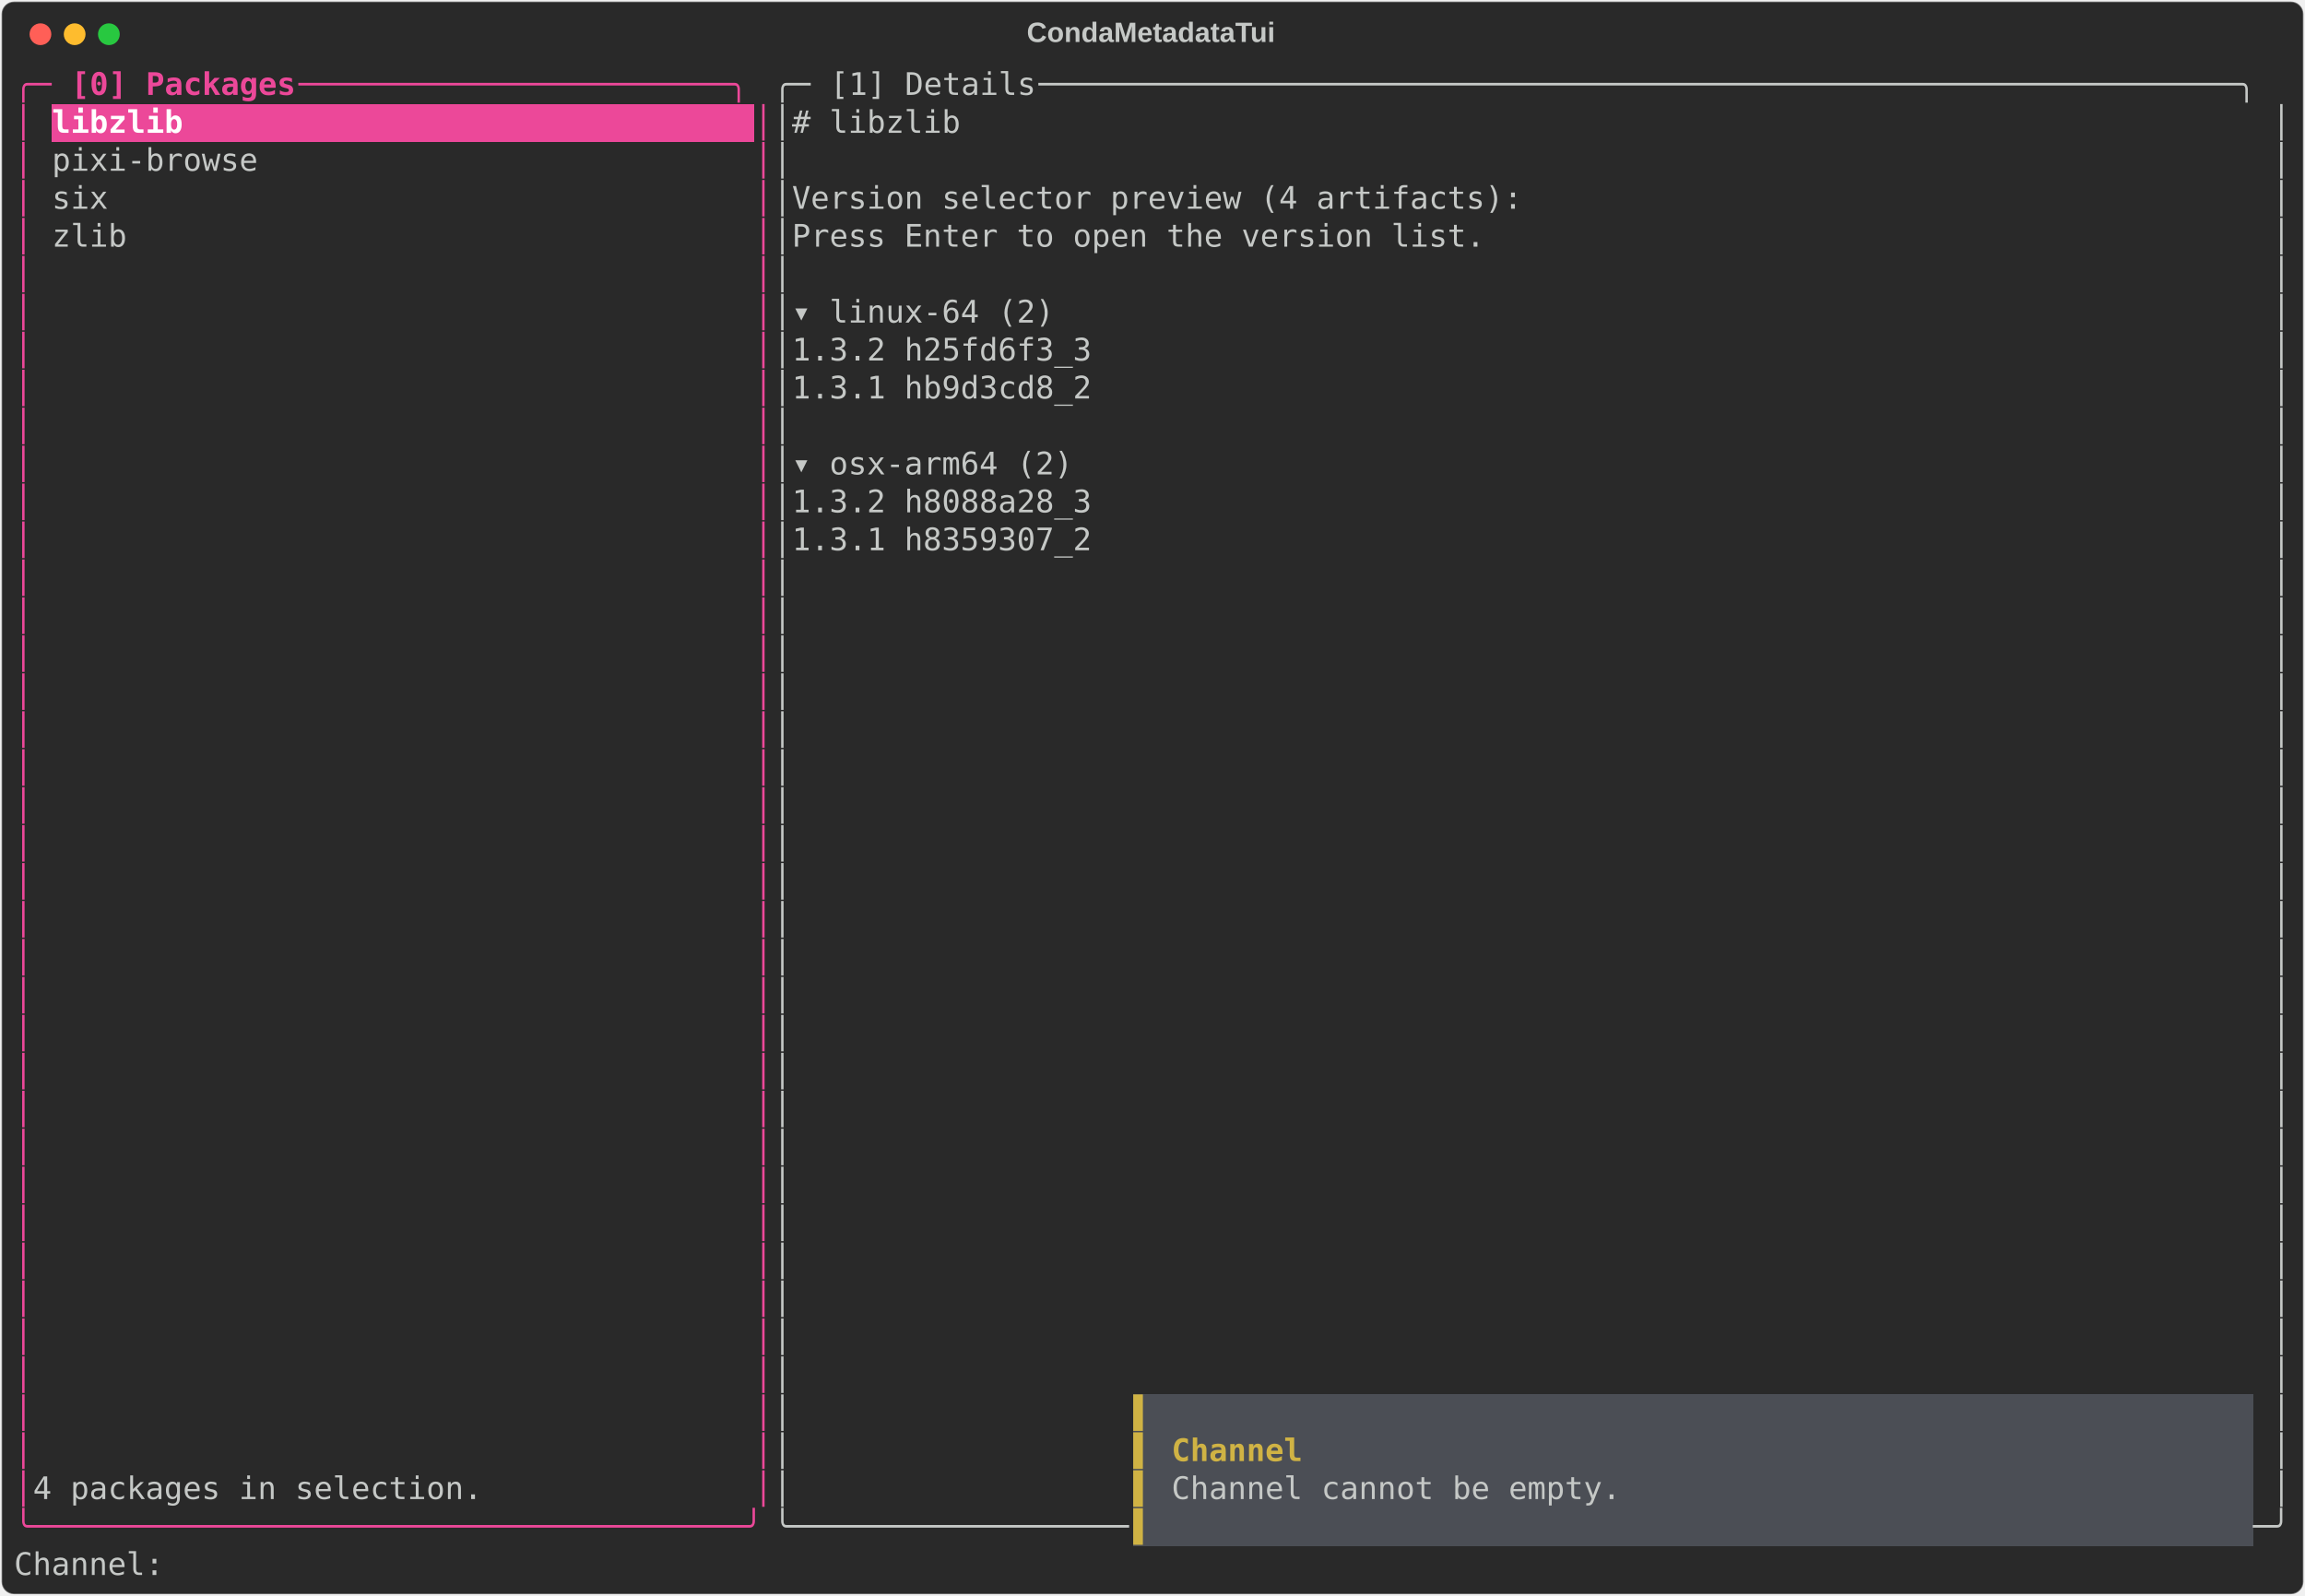
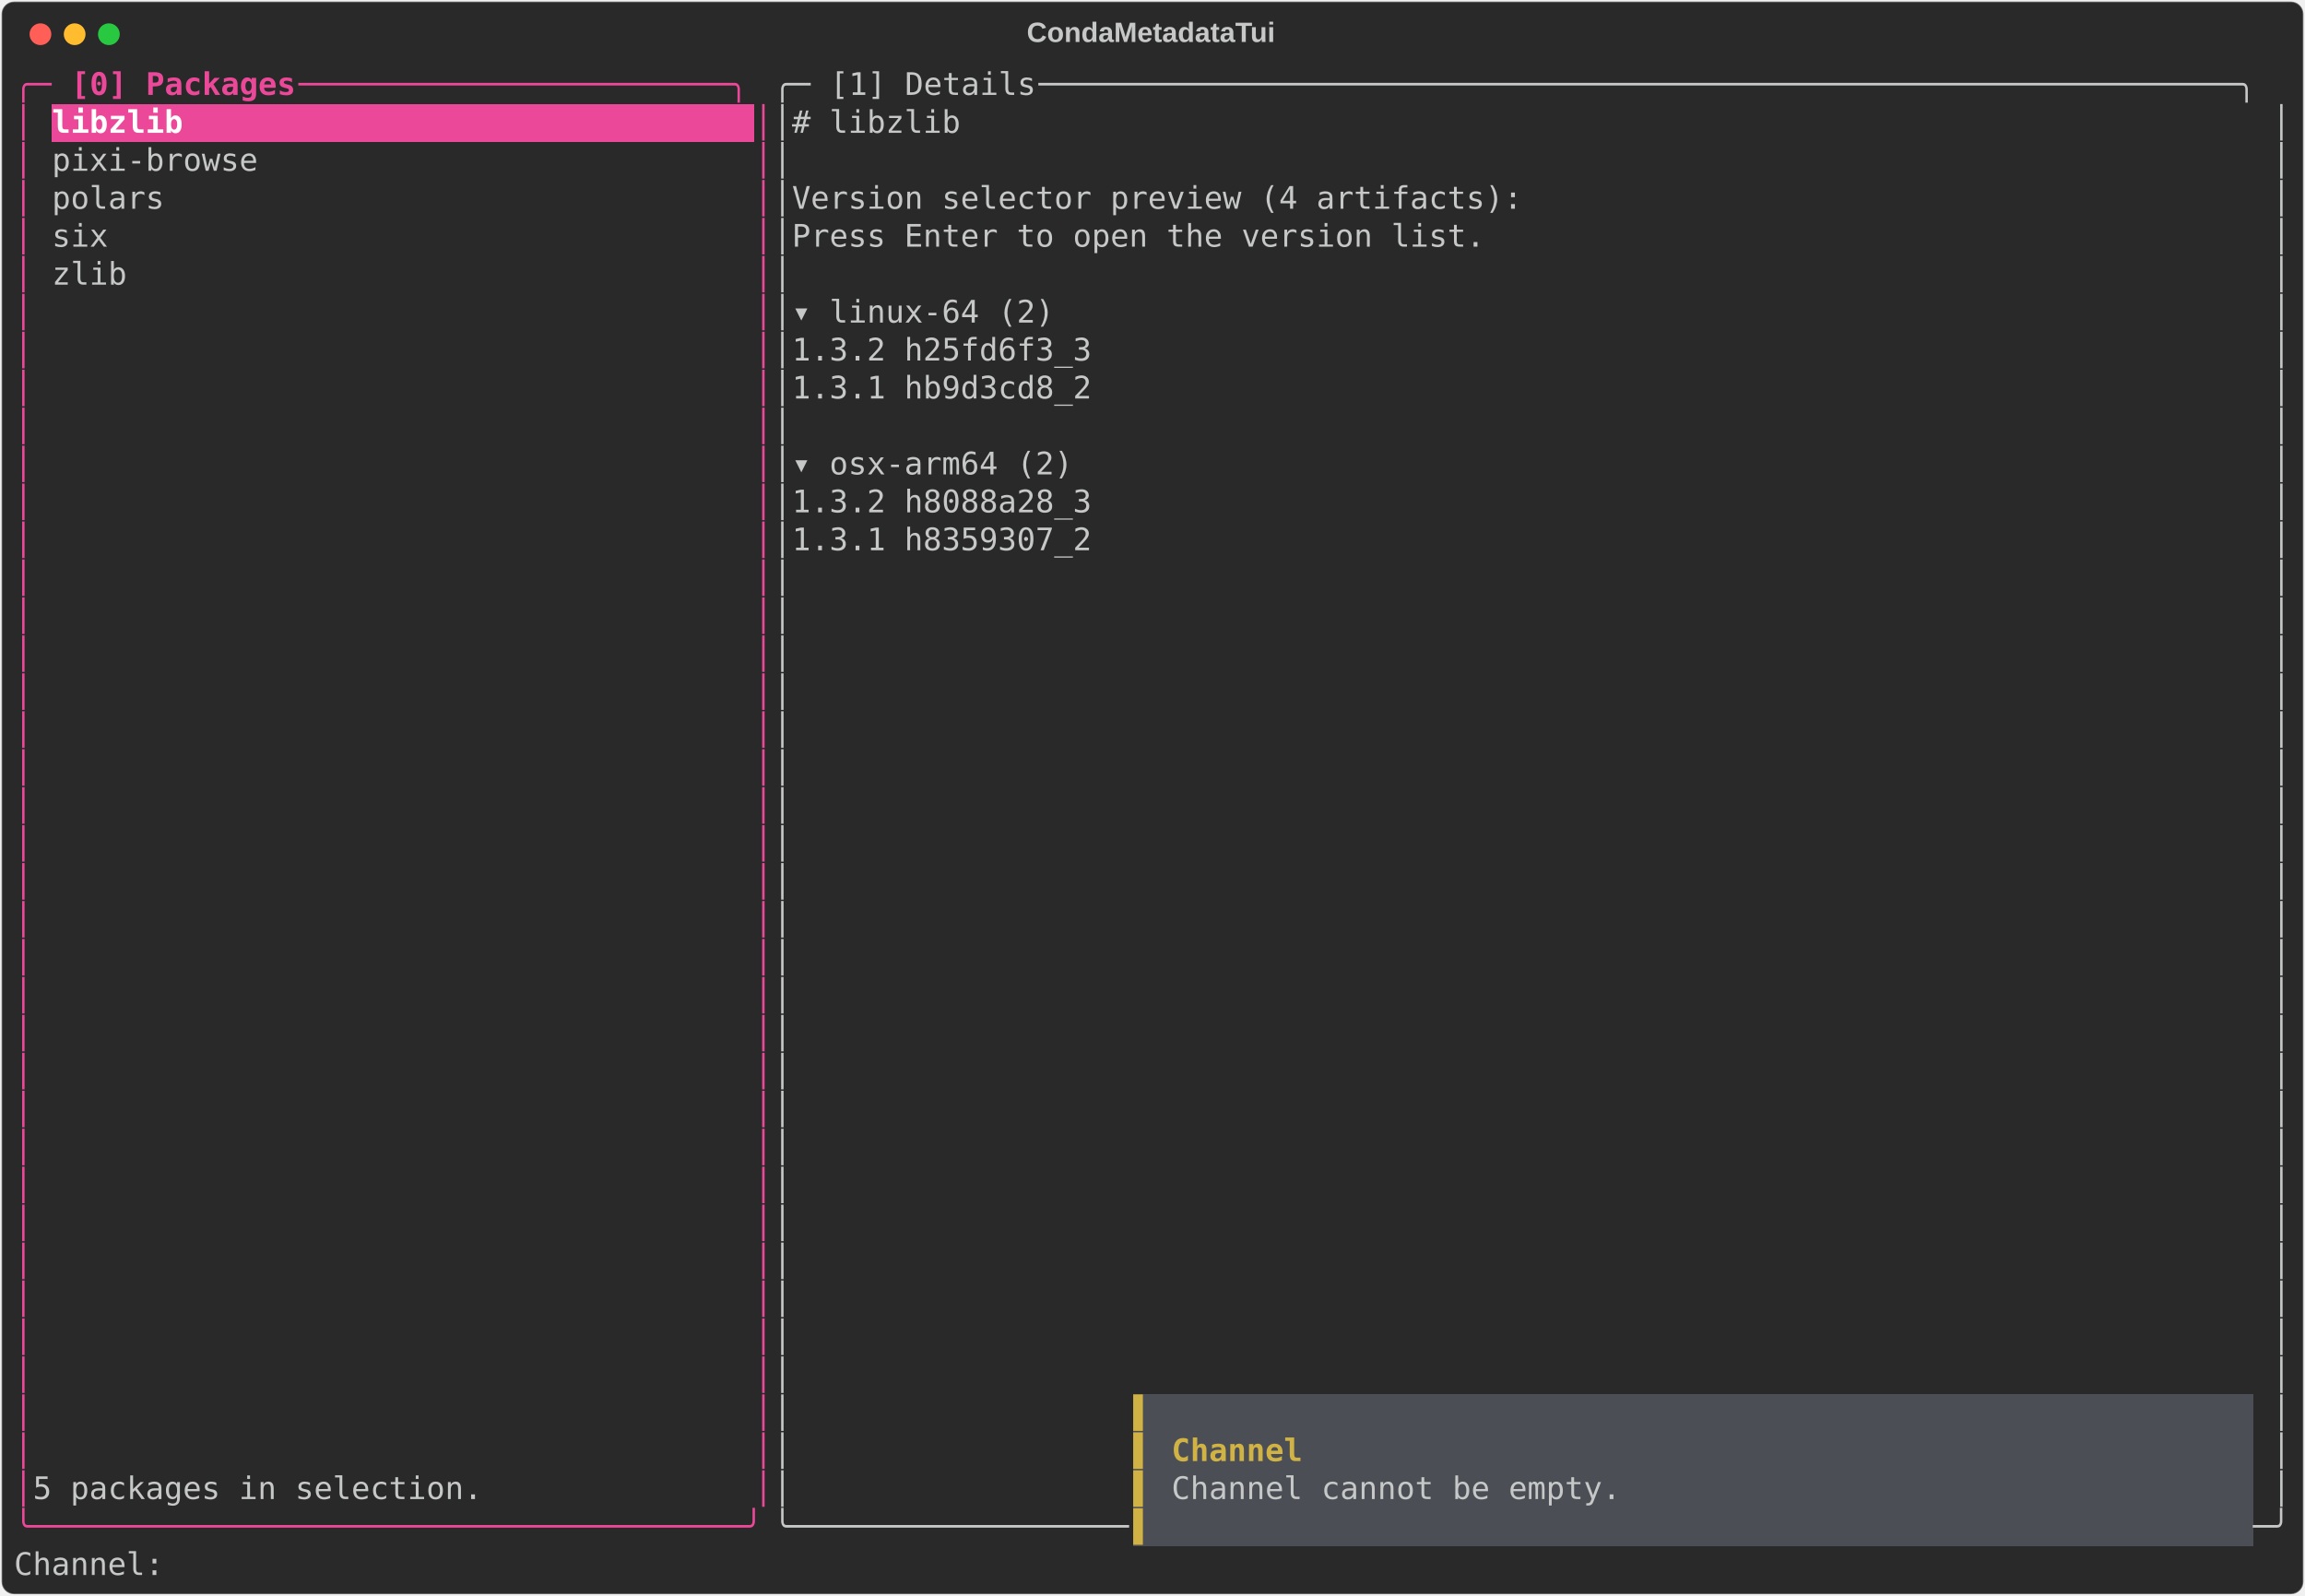
<svg xmlns="http://www.w3.org/2000/svg" class="rich-terminal" viewBox="0 0 1482 1026.0">
  <style>

    @font-face {
        font-family: "Fira Code";
        src: local("FiraCode-Regular"),
                url("https://cdnjs.cloudflare.com/ajax/libs/firacode/6.2.0/woff2/FiraCode-Regular.woff2") format("woff2"),
                url("https://cdnjs.cloudflare.com/ajax/libs/firacode/6.2.0/woff/FiraCode-Regular.woff") format("woff");
        font-style: normal;
        font-weight: 400;
    }
    @font-face {
        font-family: "Fira Code";
        src: local("FiraCode-Bold"),
                url("https://cdnjs.cloudflare.com/ajax/libs/firacode/6.2.0/woff2/FiraCode-Bold.woff2") format("woff2"),
                url("https://cdnjs.cloudflare.com/ajax/libs/firacode/6.2.0/woff/FiraCode-Bold.woff") format("woff");
        font-style: bold;
        font-weight: 700;
    }

    .terminal-matrix {
        font-family: Fira Code, monospace;
        font-size: 20px;
        line-height: 24.4px;
        font-variant-east-asian: full-width;
    }

    .terminal-title {
        font-size: 18px;
        font-weight: bold;
        font-family: arial;
    }

    .terminal-r1 { fill: #ec4899 }
.terminal-r2 { fill: #ec4899;font-weight: bold }
.terminal-r3 { fill: #c5c8c6 }
.terminal-r4 { fill: #ffffff;font-weight: bold }
.terminal-r5 { fill: #d0b344 }
.terminal-r6 { fill: #d0b344;font-weight: bold }
    </style>
  <defs>
    <clipPath id="terminal-clip-terminal">
      <rect x="0" y="0" width="1463.0" height="975.0" />
    </clipPath>
    <clipPath id="terminal-line-0">
      <rect x="0" y="1.5" width="1464" height="24.65" />
    </clipPath>
    <clipPath id="terminal-line-1">
      <rect x="0" y="25.9" width="1464" height="24.65" />
    </clipPath>
    <clipPath id="terminal-line-2">
      <rect x="0" y="50.3" width="1464" height="24.65" />
    </clipPath>
    <clipPath id="terminal-line-3">
      <rect x="0" y="74.7" width="1464" height="24.65" />
    </clipPath>
    <clipPath id="terminal-line-4">
      <rect x="0" y="99.1" width="1464" height="24.65" />
    </clipPath>
    <clipPath id="terminal-line-5">
      <rect x="0" y="123.5" width="1464" height="24.65" />
    </clipPath>
    <clipPath id="terminal-line-6">
      <rect x="0" y="147.9" width="1464" height="24.65" />
    </clipPath>
    <clipPath id="terminal-line-7">
      <rect x="0" y="172.3" width="1464" height="24.65" />
    </clipPath>
    <clipPath id="terminal-line-8">
      <rect x="0" y="196.7" width="1464" height="24.65" />
    </clipPath>
    <clipPath id="terminal-line-9">
      <rect x="0" y="221.1" width="1464" height="24.65" />
    </clipPath>
    <clipPath id="terminal-line-10">
      <rect x="0" y="245.5" width="1464" height="24.65" />
    </clipPath>
    <clipPath id="terminal-line-11">
      <rect x="0" y="269.9" width="1464" height="24.65" />
    </clipPath>
    <clipPath id="terminal-line-12">
      <rect x="0" y="294.3" width="1464" height="24.65" />
    </clipPath>
    <clipPath id="terminal-line-13">
      <rect x="0" y="318.7" width="1464" height="24.65" />
    </clipPath>
    <clipPath id="terminal-line-14">
      <rect x="0" y="343.1" width="1464" height="24.65" />
    </clipPath>
    <clipPath id="terminal-line-15">
      <rect x="0" y="367.5" width="1464" height="24.65" />
    </clipPath>
    <clipPath id="terminal-line-16">
      <rect x="0" y="391.9" width="1464" height="24.65" />
    </clipPath>
    <clipPath id="terminal-line-17">
      <rect x="0" y="416.3" width="1464" height="24.65" />
    </clipPath>
    <clipPath id="terminal-line-18">
      <rect x="0" y="440.7" width="1464" height="24.65" />
    </clipPath>
    <clipPath id="terminal-line-19">
      <rect x="0" y="465.1" width="1464" height="24.65" />
    </clipPath>
    <clipPath id="terminal-line-20">
      <rect x="0" y="489.5" width="1464" height="24.65" />
    </clipPath>
    <clipPath id="terminal-line-21">
      <rect x="0" y="513.9" width="1464" height="24.65" />
    </clipPath>
    <clipPath id="terminal-line-22">
      <rect x="0" y="538.3" width="1464" height="24.65" />
    </clipPath>
    <clipPath id="terminal-line-23">
      <rect x="0" y="562.7" width="1464" height="24.65" />
    </clipPath>
    <clipPath id="terminal-line-24">
      <rect x="0" y="587.1" width="1464" height="24.65" />
    </clipPath>
    <clipPath id="terminal-line-25">
      <rect x="0" y="611.5" width="1464" height="24.65" />
    </clipPath>
    <clipPath id="terminal-line-26">
      <rect x="0" y="635.9" width="1464" height="24.65" />
    </clipPath>
    <clipPath id="terminal-line-27">
      <rect x="0" y="660.3" width="1464" height="24.65" />
    </clipPath>
    <clipPath id="terminal-line-28">
      <rect x="0" y="684.7" width="1464" height="24.65" />
    </clipPath>
    <clipPath id="terminal-line-29">
      <rect x="0" y="709.1" width="1464" height="24.65" />
    </clipPath>
    <clipPath id="terminal-line-30">
      <rect x="0" y="733.5" width="1464" height="24.65" />
    </clipPath>
    <clipPath id="terminal-line-31">
      <rect x="0" y="757.9" width="1464" height="24.65" />
    </clipPath>
    <clipPath id="terminal-line-32">
      <rect x="0" y="782.3" width="1464" height="24.65" />
    </clipPath>
    <clipPath id="terminal-line-33">
      <rect x="0" y="806.7" width="1464" height="24.65" />
    </clipPath>
    <clipPath id="terminal-line-34">
      <rect x="0" y="831.1" width="1464" height="24.65" />
    </clipPath>
    <clipPath id="terminal-line-35">
      <rect x="0" y="855.5" width="1464" height="24.65" />
    </clipPath>
    <clipPath id="terminal-line-36">
      <rect x="0" y="879.9" width="1464" height="24.65" />
    </clipPath>
    <clipPath id="terminal-line-37">
      <rect x="0" y="904.3" width="1464" height="24.65" />
    </clipPath>
    <clipPath id="terminal-line-38">
      <rect x="0" y="928.7" width="1464" height="24.65" />
    </clipPath>
  </defs>
  <rect fill="#292929" stroke="rgba(255,255,255,0.35)" stroke-width="1" x="1" y="1" width="1480" height="1024" rx="8" />
  <text class="terminal-title" fill="#c5c8c6" text-anchor="middle" x="740" y="27">CondaMetadataTui</text>
  <g transform="translate(26,22)">
    <circle cx="0" cy="0" r="7" fill="#ff5f57" />
    <circle cx="22" cy="0" r="7" fill="#febc2e" />
    <circle cx="44" cy="0" r="7" fill="#28c840" />
  </g>
  <g transform="translate(9, 41)" clip-path="url(#terminal-clip-terminal)">
    <rect fill="#ec4899" x="24.4" y="25.9" width="85.4" height="24.65" shape-rendering="crispEdges" />
    <rect fill="#ec4899" x="109.8" y="25.9" width="366" height="24.65" shape-rendering="crispEdges" />
    <rect fill="#4b4e55" x="719.8" y="855.5" width="12.2" height="24.65" shape-rendering="crispEdges" />
    <rect fill="#4b4e55" x="732" y="855.5" width="707.6" height="24.65" shape-rendering="crispEdges" />
    <rect fill="#4b4e55" x="719.8" y="879.9" width="12.2" height="24.65" shape-rendering="crispEdges" />
    <rect fill="#4b4e55" x="732" y="879.9" width="12.2" height="24.65" shape-rendering="crispEdges" />
    <rect fill="#4b4e55" x="744.2" y="879.9" width="85.4" height="24.65" shape-rendering="crispEdges" />
    <rect fill="#4b4e55" x="829.6" y="879.9" width="610" height="24.65" shape-rendering="crispEdges" />
    <rect fill="#4b4e55" x="719.8" y="904.3" width="12.2" height="24.65" shape-rendering="crispEdges" />
    <rect fill="#4b4e55" x="732" y="904.3" width="12.2" height="24.65" shape-rendering="crispEdges" />
    <rect fill="#4b4e55" x="744.2" y="904.3" width="292.8" height="24.65" shape-rendering="crispEdges" />
    <rect fill="#4b4e55" x="1037" y="904.3" width="402.6" height="24.65" shape-rendering="crispEdges" />
    <rect fill="#4b4e55" x="719.8" y="928.7" width="12.2" height="24.65" shape-rendering="crispEdges" />
    <rect fill="#4b4e55" x="732" y="928.7" width="707.6" height="24.65" shape-rendering="crispEdges" />
    <g class="terminal-matrix">
      <text class="terminal-r1" x="0" y="20" textLength="36.6" clip-path="url(#terminal-line-0)">╭─ </text>
      <text class="terminal-r2" x="36.6" y="20" textLength="146.4" clip-path="url(#terminal-line-0)">[0] Packages</text>
      <text class="terminal-r1" x="183" y="20" textLength="305" clip-path="url(#terminal-line-0)"> ───────────────────────╮</text>
      <text class="terminal-r3" x="488" y="20" textLength="36.6" clip-path="url(#terminal-line-0)">╭─ </text>
      <text class="terminal-r3" x="524.6" y="20" textLength="134.2" clip-path="url(#terminal-line-0)">[1] Details</text>
      <text class="terminal-r3" x="658.8" y="20" textLength="805.2" clip-path="url(#terminal-line-0)"> ────────────────────────────────────────────────────────────────╮</text>
      <text class="terminal-r3" x="1464" y="20" textLength="12.2" clip-path="url(#terminal-line-0)">
</text>
      <text class="terminal-r1" x="0" y="44.4" textLength="12.2" clip-path="url(#terminal-line-1)">│</text>
      <text class="terminal-r4" x="24.4" y="44.4" textLength="85.4" clip-path="url(#terminal-line-1)">libzlib</text>
      <text class="terminal-r1" x="475.8" y="44.4" textLength="12.2" clip-path="url(#terminal-line-1)">│</text>
      <text class="terminal-r3" x="488" y="44.4" textLength="12.2" clip-path="url(#terminal-line-1)">│</text>
      <text class="terminal-r3" x="500.2" y="44.4" textLength="109.8" clip-path="url(#terminal-line-1)"># libzlib</text>
      <text class="terminal-r3" x="1451.8" y="44.4" textLength="12.2" clip-path="url(#terminal-line-1)">│</text>
      <text class="terminal-r3" x="1464" y="44.4" textLength="12.2" clip-path="url(#terminal-line-1)">
</text>
      <text class="terminal-r1" x="0" y="68.8" textLength="12.2" clip-path="url(#terminal-line-2)">│</text>
      <text class="terminal-r3" x="24.4" y="68.8" textLength="134.2" clip-path="url(#terminal-line-2)">pixi-browse</text>
      <text class="terminal-r1" x="475.8" y="68.8" textLength="12.2" clip-path="url(#terminal-line-2)">│</text>
      <text class="terminal-r3" x="488" y="68.8" textLength="12.2" clip-path="url(#terminal-line-2)">│</text>
      <text class="terminal-r3" x="1451.8" y="68.8" textLength="12.2" clip-path="url(#terminal-line-2)">│</text>
      <text class="terminal-r3" x="1464" y="68.8" textLength="12.2" clip-path="url(#terminal-line-2)">
</text>
      <text class="terminal-r1" x="0" y="93.2" textLength="12.2" clip-path="url(#terminal-line-3)">│</text>
-       <text class="terminal-r3" x="24.4" y="93.2" textLength="36.6" clip-path="url(#terminal-line-3)">six</text>
+       <text class="terminal-r3" x="24.4" y="93.2" textLength="73.2" clip-path="url(#terminal-line-3)">polars</text>
      <text class="terminal-r1" x="475.8" y="93.2" textLength="12.2" clip-path="url(#terminal-line-3)">│</text>
      <text class="terminal-r3" x="488" y="93.2" textLength="12.2" clip-path="url(#terminal-line-3)">│</text>
      <text class="terminal-r3" x="500.2" y="93.2" textLength="475.8" clip-path="url(#terminal-line-3)">Version selector preview (4 artifacts):</text>
      <text class="terminal-r3" x="1451.8" y="93.2" textLength="12.2" clip-path="url(#terminal-line-3)">│</text>
      <text class="terminal-r3" x="1464" y="93.2" textLength="12.2" clip-path="url(#terminal-line-3)">
</text>
      <text class="terminal-r1" x="0" y="117.6" textLength="12.2" clip-path="url(#terminal-line-4)">│</text>
-       <text class="terminal-r3" x="24.4" y="117.6" textLength="48.8" clip-path="url(#terminal-line-4)">zlib</text>
+       <text class="terminal-r3" x="24.4" y="117.6" textLength="36.6" clip-path="url(#terminal-line-4)">six</text>
      <text class="terminal-r1" x="475.8" y="117.6" textLength="12.2" clip-path="url(#terminal-line-4)">│</text>
      <text class="terminal-r3" x="488" y="117.6" textLength="12.2" clip-path="url(#terminal-line-4)">│</text>
      <text class="terminal-r3" x="500.2" y="117.6" textLength="451.4" clip-path="url(#terminal-line-4)">Press Enter to open the version list.</text>
      <text class="terminal-r3" x="1451.8" y="117.6" textLength="12.2" clip-path="url(#terminal-line-4)">│</text>
      <text class="terminal-r3" x="1464" y="117.6" textLength="12.2" clip-path="url(#terminal-line-4)">
</text>
      <text class="terminal-r1" x="0" y="142" textLength="12.2" clip-path="url(#terminal-line-5)">│</text>
+       <text class="terminal-r3" x="24.4" y="142" textLength="48.8" clip-path="url(#terminal-line-5)">zlib</text>
      <text class="terminal-r1" x="475.8" y="142" textLength="12.2" clip-path="url(#terminal-line-5)">│</text>
      <text class="terminal-r3" x="488" y="142" textLength="12.2" clip-path="url(#terminal-line-5)">│</text>
      <text class="terminal-r3" x="1451.8" y="142" textLength="12.2" clip-path="url(#terminal-line-5)">│</text>
      <text class="terminal-r3" x="1464" y="142" textLength="12.2" clip-path="url(#terminal-line-5)">
</text>
      <text class="terminal-r1" x="0" y="166.4" textLength="12.2" clip-path="url(#terminal-line-6)">│</text>
      <text class="terminal-r1" x="475.8" y="166.4" textLength="12.2" clip-path="url(#terminal-line-6)">│</text>
      <text class="terminal-r3" x="488" y="166.4" textLength="12.2" clip-path="url(#terminal-line-6)">│</text>
      <text class="terminal-r3" x="500.2" y="166.4" textLength="170.8" clip-path="url(#terminal-line-6)">▾ linux-64 (2)</text>
      <text class="terminal-r3" x="1451.8" y="166.4" textLength="12.2" clip-path="url(#terminal-line-6)">│</text>
      <text class="terminal-r3" x="1464" y="166.4" textLength="12.2" clip-path="url(#terminal-line-6)">
</text>
      <text class="terminal-r1" x="0" y="190.8" textLength="12.2" clip-path="url(#terminal-line-7)">│</text>
      <text class="terminal-r1" x="475.8" y="190.8" textLength="12.2" clip-path="url(#terminal-line-7)">│</text>
      <text class="terminal-r3" x="488" y="190.8" textLength="12.2" clip-path="url(#terminal-line-7)">│</text>
      <text class="terminal-r3" x="500.2" y="190.8" textLength="195.2" clip-path="url(#terminal-line-7)">1.3.2 h25fd6f3_3</text>
      <text class="terminal-r3" x="1451.8" y="190.8" textLength="12.2" clip-path="url(#terminal-line-7)">│</text>
      <text class="terminal-r3" x="1464" y="190.8" textLength="12.2" clip-path="url(#terminal-line-7)">
</text>
      <text class="terminal-r1" x="0" y="215.2" textLength="12.2" clip-path="url(#terminal-line-8)">│</text>
      <text class="terminal-r1" x="475.8" y="215.2" textLength="12.2" clip-path="url(#terminal-line-8)">│</text>
      <text class="terminal-r3" x="488" y="215.2" textLength="12.2" clip-path="url(#terminal-line-8)">│</text>
      <text class="terminal-r3" x="500.2" y="215.2" textLength="195.2" clip-path="url(#terminal-line-8)">1.3.1 hb9d3cd8_2</text>
      <text class="terminal-r3" x="1451.8" y="215.2" textLength="12.2" clip-path="url(#terminal-line-8)">│</text>
      <text class="terminal-r3" x="1464" y="215.2" textLength="12.2" clip-path="url(#terminal-line-8)">
</text>
      <text class="terminal-r1" x="0" y="239.6" textLength="12.2" clip-path="url(#terminal-line-9)">│</text>
      <text class="terminal-r1" x="475.8" y="239.6" textLength="12.2" clip-path="url(#terminal-line-9)">│</text>
      <text class="terminal-r3" x="488" y="239.6" textLength="12.2" clip-path="url(#terminal-line-9)">│</text>
      <text class="terminal-r3" x="1451.8" y="239.6" textLength="12.2" clip-path="url(#terminal-line-9)">│</text>
      <text class="terminal-r3" x="1464" y="239.6" textLength="12.2" clip-path="url(#terminal-line-9)">
</text>
      <text class="terminal-r1" x="0" y="264" textLength="12.2" clip-path="url(#terminal-line-10)">│</text>
      <text class="terminal-r1" x="475.8" y="264" textLength="12.2" clip-path="url(#terminal-line-10)">│</text>
      <text class="terminal-r3" x="488" y="264" textLength="12.2" clip-path="url(#terminal-line-10)">│</text>
      <text class="terminal-r3" x="500.2" y="264" textLength="183" clip-path="url(#terminal-line-10)">▾ osx-arm64 (2)</text>
      <text class="terminal-r3" x="1451.8" y="264" textLength="12.2" clip-path="url(#terminal-line-10)">│</text>
      <text class="terminal-r3" x="1464" y="264" textLength="12.2" clip-path="url(#terminal-line-10)">
</text>
      <text class="terminal-r1" x="0" y="288.4" textLength="12.2" clip-path="url(#terminal-line-11)">│</text>
      <text class="terminal-r1" x="475.8" y="288.4" textLength="12.2" clip-path="url(#terminal-line-11)">│</text>
      <text class="terminal-r3" x="488" y="288.4" textLength="12.2" clip-path="url(#terminal-line-11)">│</text>
      <text class="terminal-r3" x="500.2" y="288.4" textLength="195.2" clip-path="url(#terminal-line-11)">1.3.2 h8088a28_3</text>
      <text class="terminal-r3" x="1451.8" y="288.4" textLength="12.2" clip-path="url(#terminal-line-11)">│</text>
      <text class="terminal-r3" x="1464" y="288.4" textLength="12.2" clip-path="url(#terminal-line-11)">
</text>
      <text class="terminal-r1" x="0" y="312.8" textLength="12.2" clip-path="url(#terminal-line-12)">│</text>
      <text class="terminal-r1" x="475.8" y="312.8" textLength="12.2" clip-path="url(#terminal-line-12)">│</text>
      <text class="terminal-r3" x="488" y="312.8" textLength="12.2" clip-path="url(#terminal-line-12)">│</text>
      <text class="terminal-r3" x="500.2" y="312.8" textLength="195.2" clip-path="url(#terminal-line-12)">1.3.1 h8359307_2</text>
      <text class="terminal-r3" x="1451.8" y="312.8" textLength="12.2" clip-path="url(#terminal-line-12)">│</text>
      <text class="terminal-r3" x="1464" y="312.8" textLength="12.2" clip-path="url(#terminal-line-12)">
</text>
      <text class="terminal-r1" x="0" y="337.2" textLength="12.2" clip-path="url(#terminal-line-13)">│</text>
      <text class="terminal-r1" x="475.8" y="337.2" textLength="12.2" clip-path="url(#terminal-line-13)">│</text>
      <text class="terminal-r3" x="488" y="337.2" textLength="12.2" clip-path="url(#terminal-line-13)">│</text>
      <text class="terminal-r3" x="1451.8" y="337.2" textLength="12.2" clip-path="url(#terminal-line-13)">│</text>
      <text class="terminal-r3" x="1464" y="337.2" textLength="12.2" clip-path="url(#terminal-line-13)">
</text>
      <text class="terminal-r1" x="0" y="361.6" textLength="12.2" clip-path="url(#terminal-line-14)">│</text>
      <text class="terminal-r1" x="475.8" y="361.6" textLength="12.2" clip-path="url(#terminal-line-14)">│</text>
      <text class="terminal-r3" x="488" y="361.6" textLength="12.2" clip-path="url(#terminal-line-14)">│</text>
      <text class="terminal-r3" x="1451.8" y="361.6" textLength="12.2" clip-path="url(#terminal-line-14)">│</text>
      <text class="terminal-r3" x="1464" y="361.6" textLength="12.2" clip-path="url(#terminal-line-14)">
</text>
      <text class="terminal-r1" x="0" y="386" textLength="12.2" clip-path="url(#terminal-line-15)">│</text>
      <text class="terminal-r1" x="475.8" y="386" textLength="12.2" clip-path="url(#terminal-line-15)">│</text>
      <text class="terminal-r3" x="488" y="386" textLength="12.2" clip-path="url(#terminal-line-15)">│</text>
      <text class="terminal-r3" x="1451.8" y="386" textLength="12.2" clip-path="url(#terminal-line-15)">│</text>
      <text class="terminal-r3" x="1464" y="386" textLength="12.2" clip-path="url(#terminal-line-15)">
</text>
      <text class="terminal-r1" x="0" y="410.4" textLength="12.2" clip-path="url(#terminal-line-16)">│</text>
      <text class="terminal-r1" x="475.8" y="410.4" textLength="12.2" clip-path="url(#terminal-line-16)">│</text>
      <text class="terminal-r3" x="488" y="410.4" textLength="12.2" clip-path="url(#terminal-line-16)">│</text>
      <text class="terminal-r3" x="1451.8" y="410.4" textLength="12.2" clip-path="url(#terminal-line-16)">│</text>
      <text class="terminal-r3" x="1464" y="410.4" textLength="12.2" clip-path="url(#terminal-line-16)">
</text>
      <text class="terminal-r1" x="0" y="434.8" textLength="12.2" clip-path="url(#terminal-line-17)">│</text>
      <text class="terminal-r1" x="475.8" y="434.8" textLength="12.2" clip-path="url(#terminal-line-17)">│</text>
      <text class="terminal-r3" x="488" y="434.8" textLength="12.2" clip-path="url(#terminal-line-17)">│</text>
      <text class="terminal-r3" x="1451.8" y="434.8" textLength="12.2" clip-path="url(#terminal-line-17)">│</text>
      <text class="terminal-r3" x="1464" y="434.8" textLength="12.2" clip-path="url(#terminal-line-17)">
</text>
      <text class="terminal-r1" x="0" y="459.2" textLength="12.2" clip-path="url(#terminal-line-18)">│</text>
      <text class="terminal-r1" x="475.8" y="459.2" textLength="12.2" clip-path="url(#terminal-line-18)">│</text>
      <text class="terminal-r3" x="488" y="459.2" textLength="12.2" clip-path="url(#terminal-line-18)">│</text>
      <text class="terminal-r3" x="1451.8" y="459.2" textLength="12.2" clip-path="url(#terminal-line-18)">│</text>
      <text class="terminal-r3" x="1464" y="459.2" textLength="12.2" clip-path="url(#terminal-line-18)">
</text>
      <text class="terminal-r1" x="0" y="483.6" textLength="12.2" clip-path="url(#terminal-line-19)">│</text>
      <text class="terminal-r1" x="475.8" y="483.6" textLength="12.2" clip-path="url(#terminal-line-19)">│</text>
      <text class="terminal-r3" x="488" y="483.6" textLength="12.2" clip-path="url(#terminal-line-19)">│</text>
      <text class="terminal-r3" x="1451.8" y="483.6" textLength="12.2" clip-path="url(#terminal-line-19)">│</text>
      <text class="terminal-r3" x="1464" y="483.6" textLength="12.2" clip-path="url(#terminal-line-19)">
</text>
      <text class="terminal-r1" x="0" y="508" textLength="12.2" clip-path="url(#terminal-line-20)">│</text>
      <text class="terminal-r1" x="475.8" y="508" textLength="12.2" clip-path="url(#terminal-line-20)">│</text>
      <text class="terminal-r3" x="488" y="508" textLength="12.2" clip-path="url(#terminal-line-20)">│</text>
      <text class="terminal-r3" x="1451.8" y="508" textLength="12.2" clip-path="url(#terminal-line-20)">│</text>
      <text class="terminal-r3" x="1464" y="508" textLength="12.2" clip-path="url(#terminal-line-20)">
</text>
      <text class="terminal-r1" x="0" y="532.4" textLength="12.2" clip-path="url(#terminal-line-21)">│</text>
      <text class="terminal-r1" x="475.8" y="532.4" textLength="12.2" clip-path="url(#terminal-line-21)">│</text>
      <text class="terminal-r3" x="488" y="532.4" textLength="12.2" clip-path="url(#terminal-line-21)">│</text>
      <text class="terminal-r3" x="1451.8" y="532.4" textLength="12.2" clip-path="url(#terminal-line-21)">│</text>
      <text class="terminal-r3" x="1464" y="532.4" textLength="12.2" clip-path="url(#terminal-line-21)">
</text>
      <text class="terminal-r1" x="0" y="556.8" textLength="12.2" clip-path="url(#terminal-line-22)">│</text>
      <text class="terminal-r1" x="475.8" y="556.8" textLength="12.2" clip-path="url(#terminal-line-22)">│</text>
      <text class="terminal-r3" x="488" y="556.8" textLength="12.2" clip-path="url(#terminal-line-22)">│</text>
      <text class="terminal-r3" x="1451.8" y="556.8" textLength="12.2" clip-path="url(#terminal-line-22)">│</text>
      <text class="terminal-r3" x="1464" y="556.8" textLength="12.2" clip-path="url(#terminal-line-22)">
</text>
      <text class="terminal-r1" x="0" y="581.2" textLength="12.2" clip-path="url(#terminal-line-23)">│</text>
      <text class="terminal-r1" x="475.8" y="581.2" textLength="12.2" clip-path="url(#terminal-line-23)">│</text>
      <text class="terminal-r3" x="488" y="581.2" textLength="12.2" clip-path="url(#terminal-line-23)">│</text>
      <text class="terminal-r3" x="1451.8" y="581.2" textLength="12.2" clip-path="url(#terminal-line-23)">│</text>
      <text class="terminal-r3" x="1464" y="581.2" textLength="12.2" clip-path="url(#terminal-line-23)">
</text>
      <text class="terminal-r1" x="0" y="605.6" textLength="12.2" clip-path="url(#terminal-line-24)">│</text>
      <text class="terminal-r1" x="475.8" y="605.6" textLength="12.2" clip-path="url(#terminal-line-24)">│</text>
      <text class="terminal-r3" x="488" y="605.6" textLength="12.2" clip-path="url(#terminal-line-24)">│</text>
      <text class="terminal-r3" x="1451.8" y="605.6" textLength="12.2" clip-path="url(#terminal-line-24)">│</text>
      <text class="terminal-r3" x="1464" y="605.6" textLength="12.2" clip-path="url(#terminal-line-24)">
</text>
      <text class="terminal-r1" x="0" y="630" textLength="12.2" clip-path="url(#terminal-line-25)">│</text>
      <text class="terminal-r1" x="475.8" y="630" textLength="12.2" clip-path="url(#terminal-line-25)">│</text>
      <text class="terminal-r3" x="488" y="630" textLength="12.2" clip-path="url(#terminal-line-25)">│</text>
      <text class="terminal-r3" x="1451.8" y="630" textLength="12.2" clip-path="url(#terminal-line-25)">│</text>
      <text class="terminal-r3" x="1464" y="630" textLength="12.2" clip-path="url(#terminal-line-25)">
</text>
      <text class="terminal-r1" x="0" y="654.4" textLength="12.2" clip-path="url(#terminal-line-26)">│</text>
      <text class="terminal-r1" x="475.8" y="654.4" textLength="12.2" clip-path="url(#terminal-line-26)">│</text>
      <text class="terminal-r3" x="488" y="654.4" textLength="12.2" clip-path="url(#terminal-line-26)">│</text>
      <text class="terminal-r3" x="1451.8" y="654.4" textLength="12.2" clip-path="url(#terminal-line-26)">│</text>
      <text class="terminal-r3" x="1464" y="654.4" textLength="12.2" clip-path="url(#terminal-line-26)">
</text>
      <text class="terminal-r1" x="0" y="678.8" textLength="12.2" clip-path="url(#terminal-line-27)">│</text>
      <text class="terminal-r1" x="475.8" y="678.8" textLength="12.2" clip-path="url(#terminal-line-27)">│</text>
      <text class="terminal-r3" x="488" y="678.8" textLength="12.2" clip-path="url(#terminal-line-27)">│</text>
      <text class="terminal-r3" x="1451.8" y="678.8" textLength="12.2" clip-path="url(#terminal-line-27)">│</text>
      <text class="terminal-r3" x="1464" y="678.8" textLength="12.2" clip-path="url(#terminal-line-27)">
</text>
      <text class="terminal-r1" x="0" y="703.2" textLength="12.2" clip-path="url(#terminal-line-28)">│</text>
      <text class="terminal-r1" x="475.8" y="703.2" textLength="12.2" clip-path="url(#terminal-line-28)">│</text>
      <text class="terminal-r3" x="488" y="703.2" textLength="12.2" clip-path="url(#terminal-line-28)">│</text>
      <text class="terminal-r3" x="1451.8" y="703.2" textLength="12.2" clip-path="url(#terminal-line-28)">│</text>
      <text class="terminal-r3" x="1464" y="703.2" textLength="12.2" clip-path="url(#terminal-line-28)">
</text>
      <text class="terminal-r1" x="0" y="727.6" textLength="12.2" clip-path="url(#terminal-line-29)">│</text>
      <text class="terminal-r1" x="475.8" y="727.6" textLength="12.2" clip-path="url(#terminal-line-29)">│</text>
      <text class="terminal-r3" x="488" y="727.6" textLength="12.2" clip-path="url(#terminal-line-29)">│</text>
      <text class="terminal-r3" x="1451.8" y="727.6" textLength="12.2" clip-path="url(#terminal-line-29)">│</text>
      <text class="terminal-r3" x="1464" y="727.6" textLength="12.2" clip-path="url(#terminal-line-29)">
</text>
      <text class="terminal-r1" x="0" y="752" textLength="12.2" clip-path="url(#terminal-line-30)">│</text>
      <text class="terminal-r1" x="475.8" y="752" textLength="12.2" clip-path="url(#terminal-line-30)">│</text>
      <text class="terminal-r3" x="488" y="752" textLength="12.2" clip-path="url(#terminal-line-30)">│</text>
      <text class="terminal-r3" x="1451.8" y="752" textLength="12.2" clip-path="url(#terminal-line-30)">│</text>
      <text class="terminal-r3" x="1464" y="752" textLength="12.2" clip-path="url(#terminal-line-30)">
</text>
      <text class="terminal-r1" x="0" y="776.4" textLength="12.2" clip-path="url(#terminal-line-31)">│</text>
      <text class="terminal-r1" x="475.8" y="776.4" textLength="12.2" clip-path="url(#terminal-line-31)">│</text>
      <text class="terminal-r3" x="488" y="776.4" textLength="12.2" clip-path="url(#terminal-line-31)">│</text>
      <text class="terminal-r3" x="1451.8" y="776.4" textLength="12.2" clip-path="url(#terminal-line-31)">│</text>
      <text class="terminal-r3" x="1464" y="776.4" textLength="12.2" clip-path="url(#terminal-line-31)">
</text>
      <text class="terminal-r1" x="0" y="800.8" textLength="12.2" clip-path="url(#terminal-line-32)">│</text>
      <text class="terminal-r1" x="475.8" y="800.8" textLength="12.2" clip-path="url(#terminal-line-32)">│</text>
      <text class="terminal-r3" x="488" y="800.8" textLength="12.2" clip-path="url(#terminal-line-32)">│</text>
      <text class="terminal-r3" x="1451.8" y="800.8" textLength="12.2" clip-path="url(#terminal-line-32)">│</text>
      <text class="terminal-r3" x="1464" y="800.8" textLength="12.2" clip-path="url(#terminal-line-32)">
</text>
      <text class="terminal-r1" x="0" y="825.2" textLength="12.2" clip-path="url(#terminal-line-33)">│</text>
      <text class="terminal-r1" x="475.8" y="825.2" textLength="12.2" clip-path="url(#terminal-line-33)">│</text>
      <text class="terminal-r3" x="488" y="825.2" textLength="12.2" clip-path="url(#terminal-line-33)">│</text>
      <text class="terminal-r3" x="1451.8" y="825.2" textLength="12.2" clip-path="url(#terminal-line-33)">│</text>
      <text class="terminal-r3" x="1464" y="825.2" textLength="12.2" clip-path="url(#terminal-line-33)">
</text>
      <text class="terminal-r1" x="0" y="849.6" textLength="12.2" clip-path="url(#terminal-line-34)">│</text>
      <text class="terminal-r1" x="475.8" y="849.6" textLength="12.2" clip-path="url(#terminal-line-34)">│</text>
      <text class="terminal-r3" x="488" y="849.6" textLength="12.2" clip-path="url(#terminal-line-34)">│</text>
      <text class="terminal-r3" x="1451.8" y="849.6" textLength="12.2" clip-path="url(#terminal-line-34)">│</text>
      <text class="terminal-r3" x="1464" y="849.6" textLength="12.2" clip-path="url(#terminal-line-34)">
</text>
      <text class="terminal-r1" x="0" y="874" textLength="12.2" clip-path="url(#terminal-line-35)">│</text>
      <text class="terminal-r1" x="475.8" y="874" textLength="12.2" clip-path="url(#terminal-line-35)">│</text>
      <text class="terminal-r3" x="488" y="874" textLength="12.2" clip-path="url(#terminal-line-35)">│</text>
      <text class="terminal-r5" x="719.8" y="874" textLength="12.2" clip-path="url(#terminal-line-35)">▌</text>
      <text class="terminal-r3" x="1451.8" y="874" textLength="12.2" clip-path="url(#terminal-line-35)">│</text>
      <text class="terminal-r3" x="1464" y="874" textLength="12.2" clip-path="url(#terminal-line-35)">
</text>
      <text class="terminal-r1" x="0" y="898.4" textLength="12.2" clip-path="url(#terminal-line-36)">│</text>
      <text class="terminal-r1" x="475.8" y="898.4" textLength="12.2" clip-path="url(#terminal-line-36)">│</text>
      <text class="terminal-r3" x="488" y="898.4" textLength="12.2" clip-path="url(#terminal-line-36)">│</text>
      <text class="terminal-r5" x="719.8" y="898.4" textLength="12.2" clip-path="url(#terminal-line-36)">▌</text>
      <text class="terminal-r6" x="744.2" y="898.4" textLength="85.4" clip-path="url(#terminal-line-36)">Channel</text>
      <text class="terminal-r3" x="1451.8" y="898.4" textLength="12.2" clip-path="url(#terminal-line-36)">│</text>
      <text class="terminal-r3" x="1464" y="898.4" textLength="12.2" clip-path="url(#terminal-line-36)">
</text>
      <text class="terminal-r1" x="0" y="922.8" textLength="12.2" clip-path="url(#terminal-line-37)">│</text>
-       <text class="terminal-r3" x="12.2" y="922.8" textLength="292.8" clip-path="url(#terminal-line-37)">4 packages in selection.</text>
+       <text class="terminal-r3" x="12.2" y="922.8" textLength="292.8" clip-path="url(#terminal-line-37)">5 packages in selection.</text>
      <text class="terminal-r1" x="475.8" y="922.8" textLength="12.2" clip-path="url(#terminal-line-37)">│</text>
      <text class="terminal-r3" x="488" y="922.8" textLength="12.2" clip-path="url(#terminal-line-37)">│</text>
      <text class="terminal-r5" x="719.8" y="922.8" textLength="12.2" clip-path="url(#terminal-line-37)">▌</text>
      <text class="terminal-r3" x="744.2" y="922.8" textLength="292.8" clip-path="url(#terminal-line-37)">Channel cannot be empty.</text>
      <text class="terminal-r3" x="1451.8" y="922.8" textLength="12.2" clip-path="url(#terminal-line-37)">│</text>
      <text class="terminal-r3" x="1464" y="922.8" textLength="12.2" clip-path="url(#terminal-line-37)">
</text>
      <text class="terminal-r1" x="0" y="947.2" textLength="488" clip-path="url(#terminal-line-38)">╰──────────────────────────────────────╯</text>
      <text class="terminal-r3" x="488" y="947.2" textLength="231.8" clip-path="url(#terminal-line-38)">╰──────────────────</text>
      <text class="terminal-r5" x="719.8" y="947.2" textLength="12.2" clip-path="url(#terminal-line-38)">▌</text>
      <text class="terminal-r3" x="1439.6" y="947.2" textLength="24.4" clip-path="url(#terminal-line-38)">─╯</text>
      <text class="terminal-r3" x="1464" y="947.2" textLength="12.2" clip-path="url(#terminal-line-38)">
</text>
      <text class="terminal-r3" x="0" y="971.6" textLength="122" clip-path="url(#terminal-line-39)">Channel: _</text>
    </g>
  </g>
</svg>
